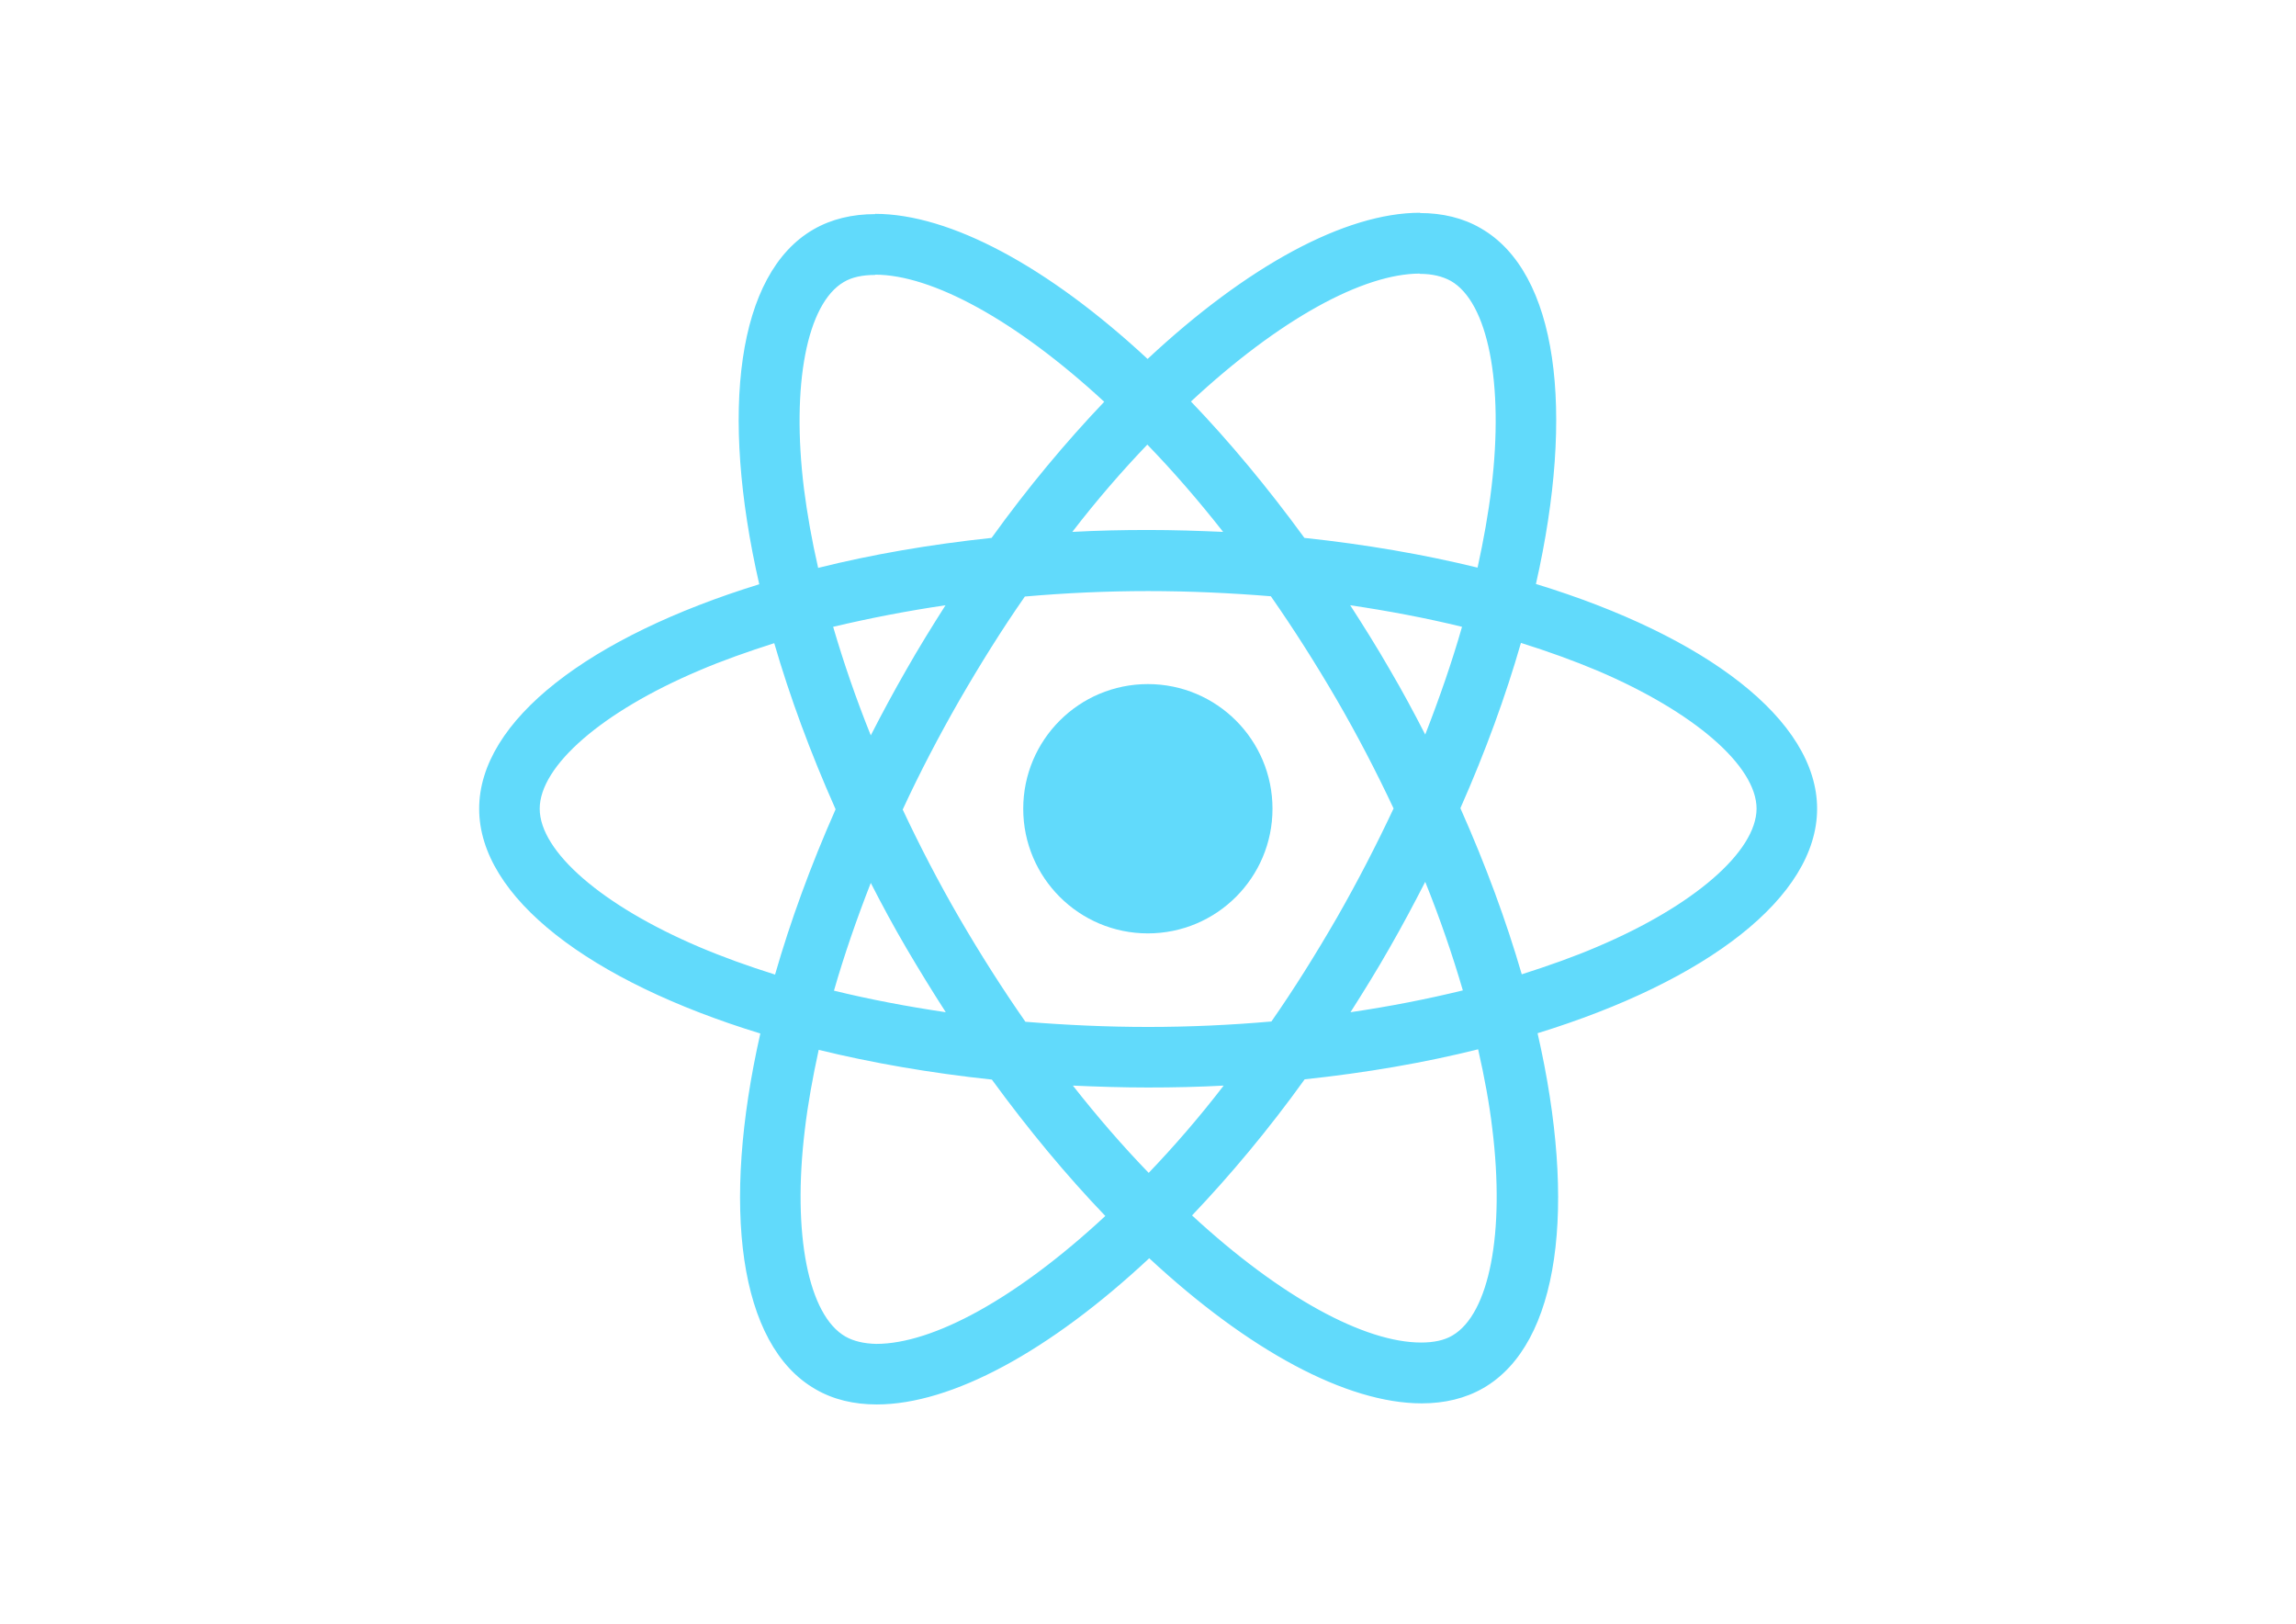
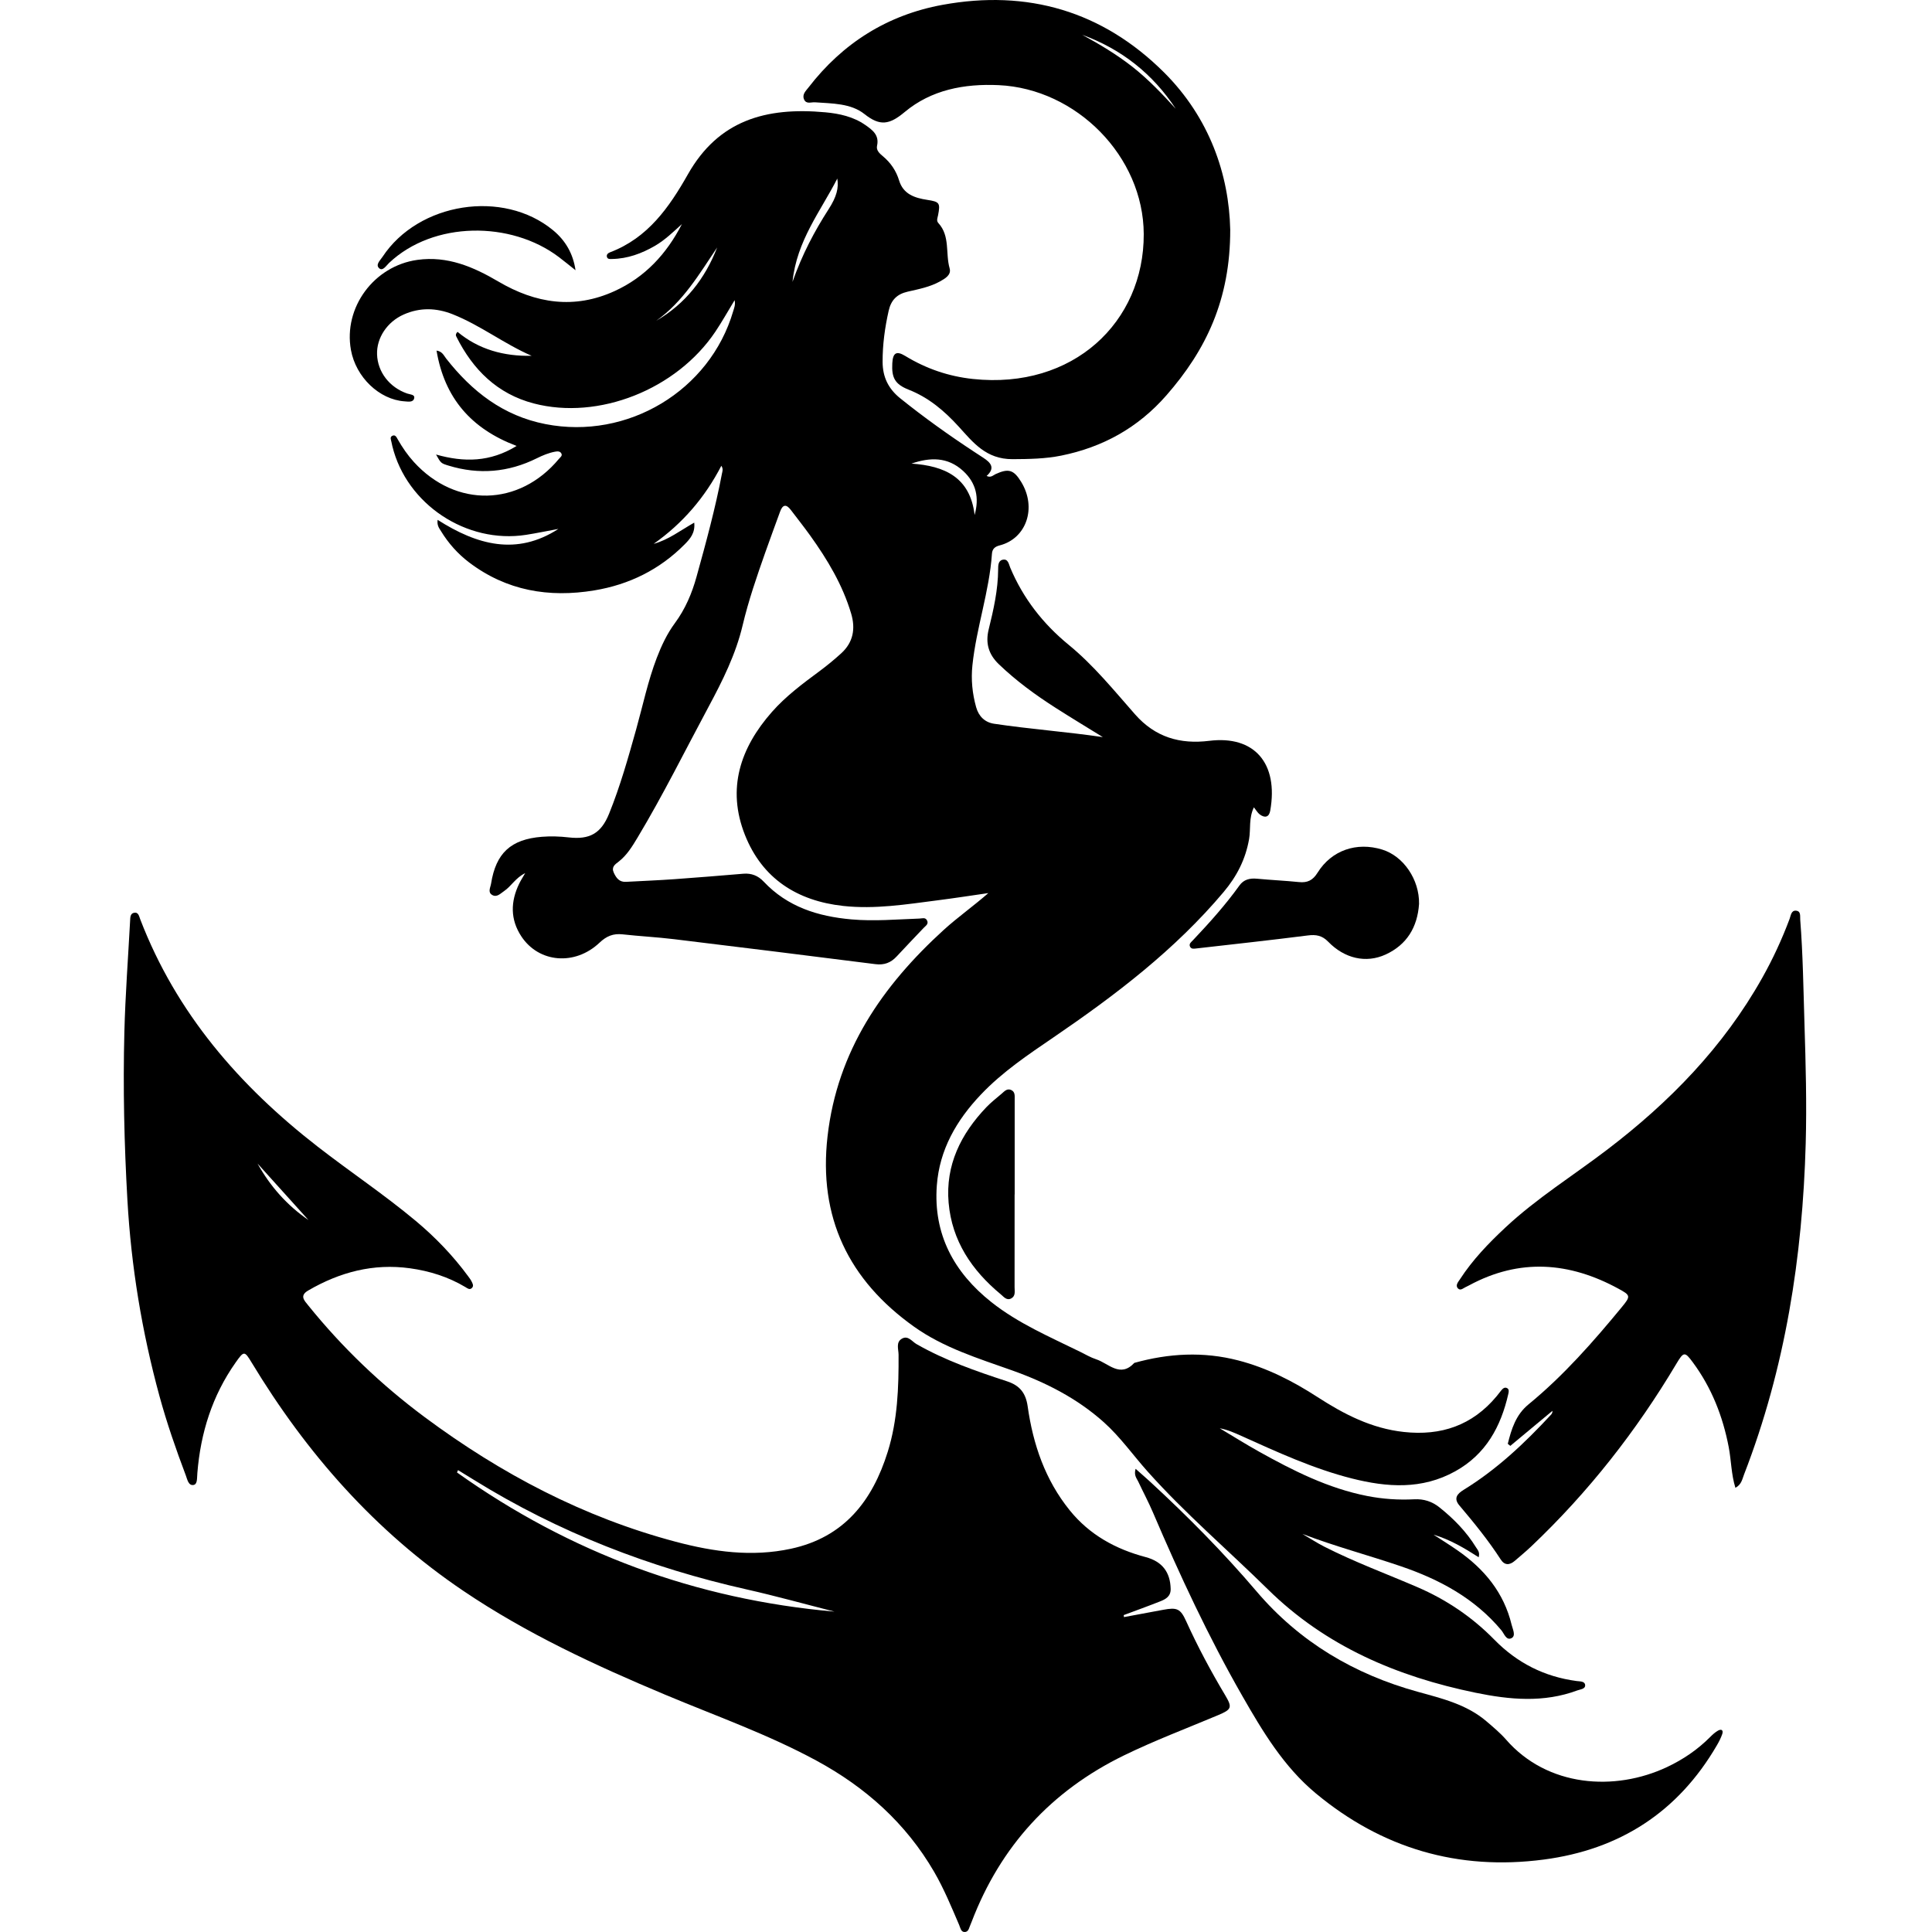
- <svg xmlns="http://www.w3.org/2000/svg" viewBox="0 0 841.9 595.3">
-   <g fill="#61DAFB">
-     <path d="M666.3 296.5c0-32.5-40.7-63.3-103.1-82.4 14.4-63.6 8-114.2-20.2-130.4-6.5-3.8-14.1-5.6-22.4-5.6v22.3c4.6 0 8.3.9 11.4 2.6 13.6 7.8 19.5 37.5 14.9 75.7-1.1 9.4-2.9 19.3-5.1 29.4-19.6-4.8-41-8.5-63.5-10.9-13.5-18.5-27.5-35.3-41.6-50 32.6-30.3 63.2-46.9 84-46.9V78c-27.5 0-63.5 19.6-99.9 53.6-36.4-33.8-72.4-53.2-99.9-53.2v22.3c20.7 0 51.4 16.5 84 46.6-14 14.7-28 31.4-41.3 49.9-22.6 2.4-44 6.1-63.6 11-2.3-10-4-19.7-5.2-29-4.7-38.2 1.1-67.9 14.6-75.8 3-1.8 6.9-2.6 11.5-2.6V78.5c-8.4 0-16 1.8-22.6 5.6-28.1 16.2-34.4 66.7-19.9 130.1-62.2 19.2-102.7 49.9-102.7 82.3 0 32.5 40.7 63.3 103.1 82.4-14.4 63.6-8 114.2 20.2 130.4 6.5 3.8 14.1 5.6 22.5 5.6 27.5 0 63.5-19.6 99.9-53.6 36.4 33.8 72.4 53.2 99.9 53.2 8.4 0 16-1.8 22.6-5.6 28.1-16.2 34.4-66.7 19.9-130.1 62-19.1 102.5-49.9 102.5-82.3zm-130.2-66.7c-3.7 12.9-8.3 26.2-13.5 39.5-4.1-8-8.4-16-13.1-24-4.6-8-9.5-15.8-14.4-23.4 14.2 2.1 27.9 4.7 41 7.9zm-45.8 106.5c-7.8 13.5-15.8 26.3-24.1 38.2-14.9 1.3-30 2-45.2 2-15.1 0-30.2-.7-45-1.9-8.3-11.9-16.4-24.6-24.2-38-7.6-13.1-14.5-26.4-20.8-39.8 6.2-13.4 13.2-26.8 20.7-39.9 7.8-13.5 15.8-26.3 24.1-38.2 14.9-1.3 30-2 45.2-2 15.1 0 30.2.7 45 1.9 8.3 11.9 16.4 24.6 24.2 38 7.6 13.1 14.5 26.4 20.8 39.8-6.3 13.4-13.2 26.8-20.7 39.9zm32.3-13c5.4 13.4 10 26.8 13.8 39.8-13.1 3.2-26.9 5.9-41.2 8 4.9-7.7 9.8-15.6 14.4-23.7 4.6-8 8.9-16.1 13-24.1zM421.2 430c-9.3-9.6-18.6-20.3-27.8-32 9 .4 18.2.7 27.5.7 9.4 0 18.7-.2 27.8-.7-9 11.7-18.3 22.4-27.5 32zm-74.4-58.9c-14.2-2.1-27.9-4.7-41-7.9 3.7-12.9 8.3-26.2 13.5-39.5 4.1 8 8.4 16 13.1 24 4.7 8 9.5 15.8 14.4 23.4zM420.7 163c9.3 9.6 18.6 20.3 27.8 32-9-.4-18.2-.7-27.5-.7-9.4 0-18.7.2-27.8.7 9-11.7 18.3-22.4 27.5-32zm-74 58.9c-4.9 7.7-9.8 15.6-14.4 23.7-4.6 8-8.9 16-13 24-5.4-13.4-10-26.8-13.8-39.8 13.1-3.1 26.9-5.8 41.2-7.9zm-90.5 125.2c-35.4-15.1-58.3-34.9-58.3-50.6 0-15.7 22.9-35.6 58.3-50.6 8.6-3.7 18-7 27.7-10.1 5.7 19.6 13.2 40 22.5 60.9-9.2 20.8-16.6 41.1-22.2 60.6-9.9-3.1-19.3-6.5-28-10.2zM310 490c-13.6-7.8-19.5-37.5-14.9-75.7 1.1-9.4 2.9-19.3 5.1-29.4 19.6 4.8 41 8.5 63.5 10.9 13.5 18.5 27.5 35.3 41.6 50-32.6 30.3-63.2 46.9-84 46.9-4.5-.1-8.3-1-11.3-2.7zm237.2-76.2c4.7 38.2-1.1 67.9-14.6 75.8-3 1.8-6.9 2.6-11.5 2.6-20.7 0-51.4-16.5-84-46.6 14-14.7 28-31.4 41.3-49.9 22.6-2.4 44-6.1 63.6-11 2.3 10.1 4.1 19.8 5.2 29.1zm38.5-66.7c-8.6 3.7-18 7-27.7 10.1-5.7-19.6-13.2-40-22.5-60.9 9.2-20.8 16.6-41.1 22.2-60.6 9.9 3.1 19.3 6.5 28.1 10.2 35.4 15.1 58.3 34.9 58.3 50.6-.1 15.7-23 35.6-58.4 50.6zM320.8 78.4z" />
-     <circle cx="420.9" cy="296.5" r="45.7" />
-     <path d="M520.5 78.1z" />
+ <svg xmlns="http://www.w3.org/2000/svg" width="192" height="192" viewBox="0 0 192 192" version="1.1" id="svg1" xml:space="preserve">
+   <defs id="defs1" />
+   <g id="layer1">
+     <g id="g1" transform="translate(131.9918,-182.9899)">
+       <g id="g8" transform="matrix(0.2617928,0,0,0.2617928,-170.1339,144.9551)">
+         <path d="m 520.88,484.31 c -6.41,0.92 -12.81,1.92 -19.24,2.74 -11.9,1.53 -23.79,3.46 -35.85,2.14 -17.52,-1.92 -30.75,-10.39 -37.32,-26.98 -6.94,-17.53 -1.77,-33.03 10.27,-46.68 5.31,-6.02 11.72,-10.77 18.13,-15.52 2.83,-2.1 5.56,-4.35 8.16,-6.72 4.55,-4.14 5.48,-9.32 3.78,-15.05 -3.24,-10.92 -9.01,-20.53 -15.59,-29.7 -2.36,-3.29 -4.88,-6.46 -7.33,-9.69 -1.77,-2.33 -3.11,-2.01 -4.07,0.66 -1.87,5.16 -3.79,10.3 -5.61,15.47 -3.21,9.12 -6.37,18.25 -8.6,27.67 -2.61,11.04 -7.63,21.06 -12.96,30.99 -8.9,16.57 -17.24,33.45 -26.93,49.59 -2.02,3.36 -4.05,6.73 -7.23,9.18 -1.36,1.04 -2.79,2 -1.79,4.17 0.95,2.05 2.11,3.6 4.64,3.46 6.13,-0.34 12.26,-0.57 18.38,-1.01 8.72,-0.61 17.43,-1.35 26.15,-2.07 3.08,-0.25 5.58,0.72 7.72,2.99 9.04,9.59 20.55,13.22 33.35,14.35 8.66,0.76 17.21,-0.02 25.8,-0.32 1.02,-0.04 2.18,-0.53 2.83,0.64 0.78,1.41 -0.48,2.1 -1.26,2.92 -3.41,3.61 -6.86,7.17 -10.23,10.82 -2.21,2.39 -4.73,3.35 -8.05,2.93 -25.5,-3.23 -51.01,-6.4 -76.53,-9.49 -6.47,-0.78 -13,-1.11 -19.49,-1.83 -3.53,-0.39 -6.11,0.68 -8.73,3.17 -9.32,8.83 -23.01,7.67 -29.66,-2.37 -4.28,-6.47 -4.14,-13.27 -0.8,-20.11 0.56,-1.15 1.27,-2.24 2.24,-3.92 -3.66,1.77 -5.27,4.97 -8.01,6.81 -1.38,0.92 -2.74,2.52 -4.53,1.47 -1.76,-1.04 -0.64,-2.83 -0.41,-4.3 1.84,-11.56 7.45,-16.83 19.28,-17.78 3.36,-0.27 6.81,-0.16 10.17,0.23 7.93,0.92 12.31,-1.47 15.35,-8.99 4.22,-10.43 7.26,-21.24 10.29,-32.06 2.53,-9.05 4.44,-18.28 7.81,-27.09 1.79,-4.66 3.9,-9.16 6.86,-13.17 3.95,-5.35 6.49,-11.31 8.24,-17.65 3.6,-12.96 7.13,-25.93 9.65,-39.16 0.16,-0.84 0.57,-1.72 -0.24,-2.95 -6.23,12.04 -14.71,21.9 -25.69,29.64 5.62,-1.55 10.14,-5.08 15.4,-8.06 0.43,3.89 -1.57,6.17 -3.61,8.23 -9.5,9.6 -21.12,15.32 -34.34,17.5 -17.18,2.84 -33.3,0.15 -47.51,-10.63 -4.31,-3.27 -7.86,-7.27 -10.68,-11.89 -0.64,-1.06 -1.56,-2.06 -1.27,-4.27 14.9,9.51 29.96,13.74 45.85,3.45 -4.09,0.73 -8.17,1.61 -12.31,2.25 -22.56,3.49 -45.31,-11.57 -50.73,-33.68 -0.12,-0.51 -0.23,-1.02 -0.33,-1.53 -0.17,-0.86 -0.73,-1.94 0.38,-2.42 1.11,-0.48 1.57,0.61 2.01,1.39 1.75,3.08 3.74,5.97 6.13,8.6 15.89,17.45 39.98,16.93 55.04,-1.19 0.48,-0.58 1.35,-1.11 0.98,-1.96 -0.44,-1 -1.49,-0.96 -2.41,-0.79 -2.46,0.46 -4.73,1.41 -6.97,2.52 -10.78,5.35 -21.96,6.3 -33.48,2.78 -2.91,-0.89 -2.9,-0.91 -4.76,-4.21 10.67,3.01 20.52,2.91 30.59,-3.26 -17.27,-6.51 -27.38,-18.2 -30.4,-36.2 2.22,0.32 2.77,1.91 3.65,3.02 9.8,12.49 21.64,21.75 37.71,24.89 31.13,6.09 62.42,-12.65 71.26,-42.89 0.36,-1.22 0.91,-2.41 0.53,-4.15 -2.56,4.21 -4.77,8.17 -7.29,11.93 -14.74,21.97 -44.35,33.72 -68.98,27.26 -13.82,-3.63 -23.05,-12.79 -29.32,-25.28 -0.22,-0.43 -0.49,-0.95 0.41,-1.89 8.02,6.7 17.61,9.32 28.13,9.09 -10.4,-4.5 -19.42,-11.58 -29.98,-15.77 -6.2,-2.46 -12.46,-2.64 -18.64,0.12 -6.24,2.79 -10.26,8.87 -10.06,15.09 0.21,6.7 4.71,12.55 11.43,14.88 1.06,0.37 2.93,0.34 2.68,1.7 -0.32,1.78 -2.29,1.36 -3.65,1.27 -9.61,-0.64 -18.5,-9.18 -20.37,-19.48 -2.93,-16.15 8.76,-31.93 25.2,-34.22 11.45,-1.6 21.31,2.66 30.76,8.22 14.18,8.35 28.83,10.61 44.15,3.61 11.57,-5.28 19.75,-14.16 25.52,-25.41 -3.27,2.94 -6.4,6.03 -10.23,8.25 -5.05,2.92 -10.39,4.89 -16.29,4.99 -0.73,0.01 -1.7,0.17 -1.95,-0.83 -0.23,-0.93 0.53,-1.45 1.25,-1.73 14.29,-5.43 22.38,-17.02 29.51,-29.6 11.58,-20.43 29.49,-25.6 52.18,-23.52 5.35,0.49 10.62,1.66 15.15,4.81 2.7,1.88 5.37,3.81 4.46,7.89 -0.38,1.71 0.95,2.92 2.17,3.93 2.99,2.49 5.07,5.51 6.22,9.29 1.57,5.14 5.88,6.59 10.62,7.31 4.72,0.72 5.05,1.17 4.16,5.82 -0.2,1.03 -0.72,2.08 0.1,2.98 4.54,4.95 2.65,11.5 4.28,17.19 0.72,2.51 -1.69,3.88 -3.66,4.98 -3.83,2.12 -8.1,2.93 -12.29,3.89 -4.05,0.93 -6.28,3.19 -7.19,7.25 -1.44,6.4 -2.32,12.8 -2.3,19.39 0.02,5.84 2.23,10.26 6.73,13.87 8.97,7.21 18.32,13.89 27.93,20.21 1.2,0.79 2.4,1.58 3.61,2.36 2.77,1.81 4.6,3.83 1.22,6.87 1.61,0.79 2.47,-0.27 3.42,-0.71 4.9,-2.24 6.86,-1.65 9.69,2.96 6.02,9.81 2.01,21.52 -8.18,24.12 -1.71,0.44 -2.78,1.27 -2.91,3.14 -0.99,14.39 -5.93,28.09 -7.42,42.39 -0.56,5.4 -0.04,10.68 1.42,15.89 0.98,3.48 3.32,5.76 6.82,6.28 13.63,2.04 27.41,3.03 41.27,5.07 -5.94,-3.67 -11.92,-7.28 -17.81,-11.04 -7.72,-4.93 -15.1,-10.31 -21.72,-16.68 -3.85,-3.71 -5.08,-7.98 -3.8,-13.17 1.84,-7.48 3.55,-14.99 3.59,-22.77 0.01,-1.38 -0.02,-3.24 1.63,-3.65 2.16,-0.54 2.41,1.65 2.95,2.96 4.92,11.69 12.43,21.32 22.25,29.36 9.43,7.73 17.12,17.24 25.14,26.35 7.68,8.72 17.1,11.42 28.19,10.05 17.1,-2.12 26.3,8.51 23.13,26.5 -0.44,2.53 -2.06,2.88 -3.99,1.43 -0.79,-0.59 -1.31,-1.56 -2.22,-2.69 -2,4.22 -1.16,8.23 -1.81,12 -1.34,7.72 -4.66,14.2 -9.69,20.17 -18.46,21.93 -40.96,39.05 -64.45,55.08 -9.7,6.62 -19.5,13.17 -27.67,21.78 -9.26,9.75 -15.74,20.93 -16.74,34.56 -1.36,18.49 6.51,32.98 20.68,44.22 10.21,8.1 22.19,13.21 33.79,18.91 1.99,0.98 3.93,2.14 6.03,2.82 4.7,1.53 9.08,7.17 14.48,1.36 13.07,-3.65 26.2,-4.37 39.46,-0.93 10.89,2.82 20.73,7.85 30.1,13.92 10.05,6.51 20.49,11.9 32.72,13.23 14.19,1.55 26.02,-2.49 35.25,-13.56 0.59,-0.7 1.12,-1.45 1.7,-2.15 0.6,-0.74 1.34,-1.46 2.32,-0.9 0.78,0.44 0.59,1.4 0.42,2.15 -2.83,12.47 -8.53,22.95 -20.17,29.4 -12.66,7.02 -25.84,6.09 -39.21,2.72 -14.65,-3.7 -28.29,-10.01 -41.99,-16.17 -2.6,-1.17 -5.2,-2.35 -8.18,-2.88 4.93,2.94 9.79,5.99 14.79,8.79 13.03,7.27 26.31,13.98 41.14,16.9 5.93,1.17 11.91,1.57 17.93,1.26 3.57,-0.18 6.72,0.82 9.48,3.02 5.46,4.34 10.29,9.27 13.96,15.24 0.58,0.94 1.54,1.81 0.99,3.74 -5.48,-3.51 -10.92,-6.74 -17.11,-8.56 3.05,1.99 6.16,3.91 9.15,6 10.09,7.02 17.54,15.99 20.47,28.19 0.41,1.69 1.69,4.14 0.01,5.05 -2.03,1.1 -2.84,-1.69 -3.91,-2.97 -10.16,-12.16 -23.49,-19.29 -38.19,-24.3 -12.36,-4.21 -25.01,-7.55 -37.33,-12.27 2.79,1.63 5.5,3.41 8.37,4.87 11.43,5.81 23.45,10.25 35.21,15.31 11.06,4.76 20.87,11.38 29.28,19.97 8.65,8.83 19.01,14.08 31.25,15.7 1.26,0.17 3.09,0.03 3.22,1.52 0.13,1.53 -1.8,1.61 -2.96,2.04 -12.76,4.75 -25.64,3.55 -38.6,0.89 -29.77,-6.12 -56.91,-17.63 -78.87,-39.25 -15.17,-14.93 -31.41,-28.78 -45.62,-44.69 -5.56,-6.23 -10.39,-13.13 -16.65,-18.74 -10.2,-9.13 -22.14,-15.18 -34.92,-19.72 -12.8,-4.55 -25.86,-8.54 -37.1,-16.54 -24.91,-17.73 -36.39,-41.56 -32.87,-72.3 3.7,-32.38 20.8,-57.13 44.14,-78.38 5.31,-4.81 11.19,-8.95 16.9,-13.94 z M 491.7,321.27 c 12.56,0.87 22.28,5.15 23.97,19.52 1.82,-6.54 0.63,-12.15 -4.37,-16.74 -5.9,-5.41 -12.58,-5.18 -19.6,-2.78 z m -45.16,-69 c 3.71,-10.48 8.33,-19.22 13.72,-27.59 3.06,-4.75 3.86,-8.05 3.28,-11.61 -6.29,12.35 -15.41,23.57 -17,39.2 z m -28.61,-13.04 c -6.77,10.07 -12.92,20.58 -23.1,27.81 11.1,-6.48 18.52,-16 23.1,-27.81 z" id="path1" />
+         <path d="m 572.36,759.15 c 4.98,-0.93 9.96,-1.85 14.94,-2.78 5.2,-0.97 6.52,-0.41 8.65,4.29 4.38,9.65 9.36,18.97 14.79,28.07 2.84,4.75 2.53,5.47 -2.73,7.68 -11.92,5.01 -24.02,9.58 -35.66,15.25 -27.6,13.46 -46.85,34.49 -57.81,63.15 -0.14,0.37 -0.27,0.74 -0.44,1.09 -0.56,1.12 -0.66,2.86 -2.3,2.79 -1.35,-0.05 -1.55,-1.62 -1.99,-2.65 -2.94,-6.84 -5.76,-13.73 -9.51,-20.19 -10.75,-18.48 -26.05,-32.13 -44.72,-42.24 -18.44,-9.99 -38.19,-16.95 -57.45,-25.03 -26.54,-11.13 -52.59,-23.2 -76.54,-39.38 -33.54,-22.65 -59.55,-52.25 -80.37,-86.68 -2.7,-4.47 -2.91,-4.5 -6.05,-0.05 -8.91,12.61 -13.34,26.77 -14.56,42.05 -0.01,0.13 -0.01,0.26 -0.02,0.39 -0.15,1.53 0.1,3.86 -1.47,4.09 -1.93,0.29 -2.32,-2.15 -2.89,-3.64 -3.74,-9.9 -7.21,-19.9 -10,-30.11 -6.65,-24.38 -10.74,-49.16 -12.17,-74.43 -1.21,-21.27 -1.7,-42.55 -1.15,-63.83 0.36,-14.08 1.43,-28.15 2.18,-42.22 0.06,-1.17 0.05,-2.64 1.39,-2.96 1.78,-0.43 2,1.29 2.45,2.45 13.68,35.63 37.64,63.23 67.38,86.32 12.28,9.53 25.24,18.18 37.18,28.15 7.44,6.22 14.15,13.18 19.9,21.01 0.46,0.63 0.96,1.26 1.3,1.95 0.4,0.8 0.96,1.72 0.14,2.53 -0.88,0.86 -1.74,0.08 -2.47,-0.35 -6.5,-3.87 -13.54,-6.09 -21,-7.13 -13.93,-1.93 -26.66,1.45 -38.65,8.42 -3.39,1.97 -1.52,3.79 -0.04,5.63 12.95,16.05 27.74,30.19 44.29,42.49 28.91,21.47 60.28,38 95.25,47.27 14.39,3.82 28.92,5.85 43.74,2.65 20.18,-4.35 30.93,-18.16 36.75,-36.83 3.74,-12 4.17,-24.38 4.1,-36.83 -0.01,-2.09 -1.12,-4.75 1.32,-6.11 2.32,-1.29 3.78,1.11 5.5,2.09 10.85,6.21 22.58,10.27 34.37,14.13 4.9,1.6 7.11,4.52 7.82,9.51 2.04,14.44 6.64,27.92 15.96,39.45 7.53,9.32 17.45,14.75 28.85,17.77 6.21,1.65 9.32,5.67 9.47,12.05 0.06,2.83 -1.84,3.9 -3.93,4.73 -4.6,1.82 -9.26,3.5 -13.89,5.23 0.02,0.27 0.06,0.51 0.09,0.76 z m -109.88,-2.08 c -11.11,-2.82 -22.15,-5.9 -33.33,-8.42 -36.75,-8.27 -71.4,-21.66 -103.47,-41.54 -2.03,-1.26 -4.08,-2.5 -6.11,-3.75 -0.13,0.3 -0.26,0.59 -0.39,0.89 42.92,30.54 90.69,48.2 143.3,52.82 z M 262.79,608.42 c -6.44,-7.15 -12.89,-14.29 -19.33,-21.44 4.8,8.64 11.17,15.85 19.33,21.44 z" id="path2" />
+         <path d="m 804.47,710.07 c -1.59,-5.13 -1.57,-10.36 -2.53,-15.41 -2.24,-11.72 -6.49,-22.55 -13.61,-32.19 -3.08,-4.17 -3.5,-4.13 -6.28,0.53 -15.19,25.51 -33.34,48.67 -54.89,69.13 -2.08,1.98 -4.29,3.82 -6.47,5.69 -1.93,1.65 -3.83,1.75 -5.3,-0.53 -4.69,-7.26 -10.13,-13.94 -15.7,-20.52 -2.29,-2.71 -0.83,-4.42 1.62,-5.93 12.58,-7.73 23.19,-17.75 33.16,-28.52 0.32,-0.35 0.58,-0.77 0.55,-1.47 -5.33,4.43 -10.66,8.86 -15.99,13.3 -0.32,-0.26 -0.65,-0.51 -0.97,-0.77 1.38,-5.57 3.05,-11.02 7.84,-14.95 13.3,-10.91 24.59,-23.75 35.47,-36.98 3.39,-4.12 3.32,-4.44 -1.18,-6.9 -18.7,-10.23 -37.62,-11.7 -56.81,-1.33 -0.34,0.19 -0.69,0.38 -1.05,0.53 -1.04,0.42 -2.18,1.68 -3.17,0.64 -1.12,-1.17 0.08,-2.45 0.75,-3.48 4.8,-7.39 10.86,-13.69 17.27,-19.67 11.88,-11.1 25.7,-19.68 38.58,-29.5 23.73,-18.08 44.19,-39.06 58.9,-65.26 4.04,-7.19 7.49,-14.65 10.38,-22.37 0.47,-1.27 0.6,-3.26 2.42,-3.12 1.98,0.15 1.51,2.12 1.62,3.46 1.03,13.15 1.2,26.33 1.61,39.5 0.47,15.14 0.89,30.28 0.47,45.42 -1.2,43.09 -7.74,85.2 -23.39,125.6 -0.7,1.77 -0.95,3.86 -3.3,5.1 z" id="path3" />
+         <path d="m 612.7,232.49 c 0.04,26.51 -9.19,45.69 -24.22,62.86 -10.83,12.38 -24.22,19.71 -39.93,22.89 -5.95,1.21 -12.2,1.32 -18.46,1.35 -10.14,0.05 -15.06,-6.44 -20.47,-12.37 -5.5,-6.03 -11.38,-11 -18.99,-14.01 -5.19,-2.05 -6.51,-4.51 -6.21,-10.02 0.21,-3.96 1.55,-4.83 4.9,-2.79 7.94,4.84 16.48,7.77 25.73,8.75 38.03,4.04 64.95,-21.59 64.82,-55.01 -0.11,-29.5 -25.57,-55.16 -55.04,-56.53 -13.15,-0.61 -25.61,1.78 -35.69,10.19 -5.75,4.8 -9.34,5.51 -15.28,0.79 -5.19,-4.13 -12.26,-3.99 -18.79,-4.47 -1.47,-0.11 -3.34,0.83 -4.16,-1.13 -0.8,-1.89 0.69,-3.19 1.7,-4.5 12.99,-16.86 29.97,-27.53 50.84,-31.36 32.3,-5.92 60.72,2.38 84.07,25.59 17.33,17.25 24.74,38.91 25.18,59.77 z M 556.52,158.5 c 6.6,3.59 13.05,7.44 19,12.1 6.06,4.76 11.34,10.31 16.49,15.96 -8.74,-13.26 -20.57,-22.62 -35.49,-28.06 z" id="path4" />
+         <path d="m 576.78,702.86 c 2.15,1.91 3.9,3.41 5.59,4.97 14.22,13.11 27.79,26.83 40.34,41.58 16.32,19.18 37.05,31.44 61.24,38.11 9.17,2.53 18.53,4.78 26.04,11.21 2.57,2.21 5.22,4.4 7.43,6.94 15.67,17.98 41.2,19.78 61.11,10.4 6.07,-2.86 11.56,-6.58 16.32,-11.36 0.91,-0.92 1.9,-1.83 3.01,-2.46 1.31,-0.74 2.12,-0.17 1.61,1.32 -0.51,1.47 -1.23,2.88 -2.02,4.23 -14.74,25.36 -36.91,39.63 -65.79,43.4 -32.42,4.24 -61.32,-4.24 -86.47,-25.14 -12.18,-10.12 -20.18,-23.49 -27.92,-37.01 -12.86,-22.47 -23.76,-45.9 -33.93,-69.69 -1.69,-3.96 -3.74,-7.76 -5.56,-11.66 -0.58,-1.23 -1.72,-2.33 -1,-4.84 z" id="path5" />
+         <path d="m 684.38,488.42 c -0.6,8.8 -4.62,15.51 -12.69,19.21 -7.48,3.43 -15.62,1.51 -21.81,-4.87 -2.28,-2.35 -4.6,-2.77 -7.72,-2.37 -14.1,1.79 -28.22,3.33 -42.34,4.94 -0.88,0.1 -1.95,0.31 -2.4,-0.75 -0.45,-1.05 0.48,-1.69 1.08,-2.32 6.28,-6.65 12.39,-13.43 17.73,-20.88 1.57,-2.2 3.9,-2.79 6.6,-2.53 5.32,0.51 10.67,0.74 15.98,1.28 3.23,0.33 5.25,-0.68 7.04,-3.55 5.3,-8.53 14.83,-11.78 24.53,-8.79 8.1,2.48 14.17,11.41 14,20.63 z" id="path6" />
+         <path d="m 530.85,598.68 c 0,11.74 0.01,23.48 -0.01,35.21 0,1.53 0.44,3.33 -1.22,4.26 -1.78,0.99 -2.91,-0.61 -4.05,-1.55 -10.96,-9.08 -18.51,-20.27 -19.77,-34.73 -1.24,-14.32 4.66,-26.15 14.34,-36.29 1.79,-1.88 3.89,-3.47 5.86,-5.18 0.97,-0.84 1.94,-1.97 3.41,-1.4 1.7,0.66 1.47,2.27 1.47,3.69 0,12 0,24 0,35.99 0,0 -0.01,0 -0.03,0 z" id="path7" />
+         <path d="m 364.17,247.87 c -2.11,-1.67 -4.19,-3.38 -6.34,-5.01 -18.19,-13.76 -47.59,-13.7 -64.45,2.25 -1.03,0.97 -2.35,3.18 -3.69,2.06 -1.61,-1.35 0.35,-3.07 1.21,-4.38 13.65,-20.7 45.83,-25.73 64.74,-10.1 4.7,3.87 7.62,8.88 8.53,15.18 z" id="path8" />
+       </g>
+     </g>
  </g>
</svg>
